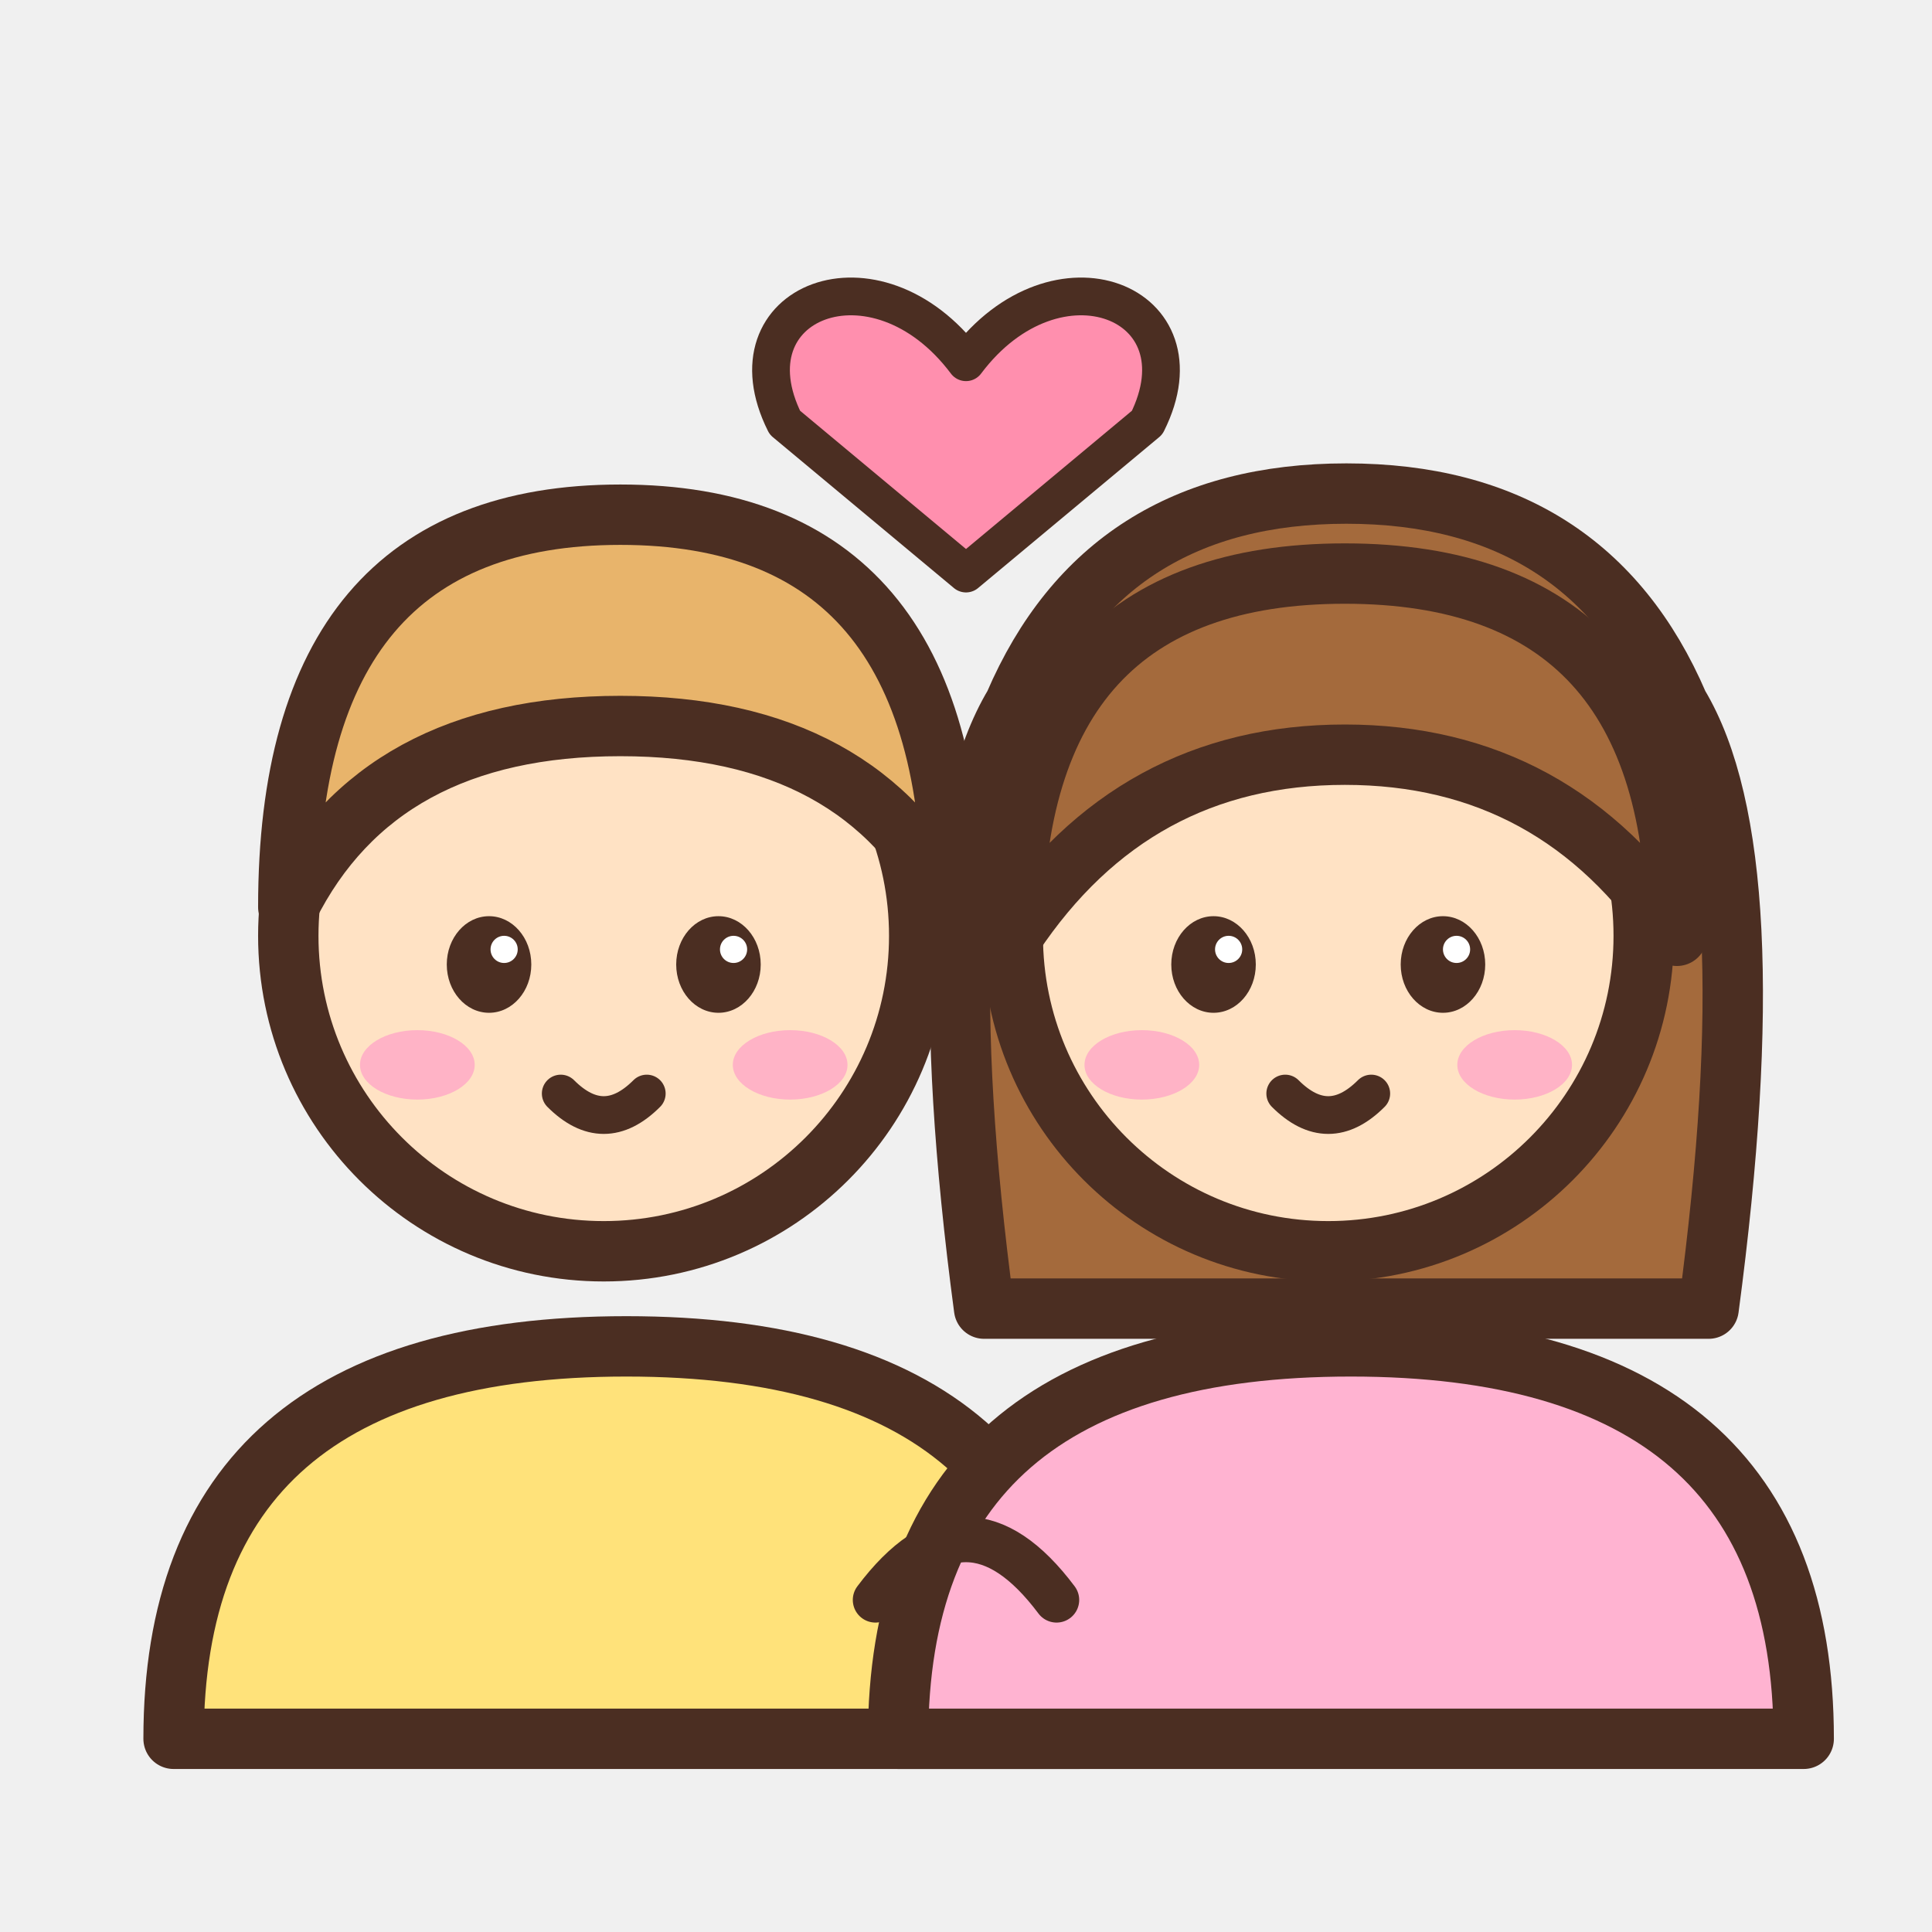
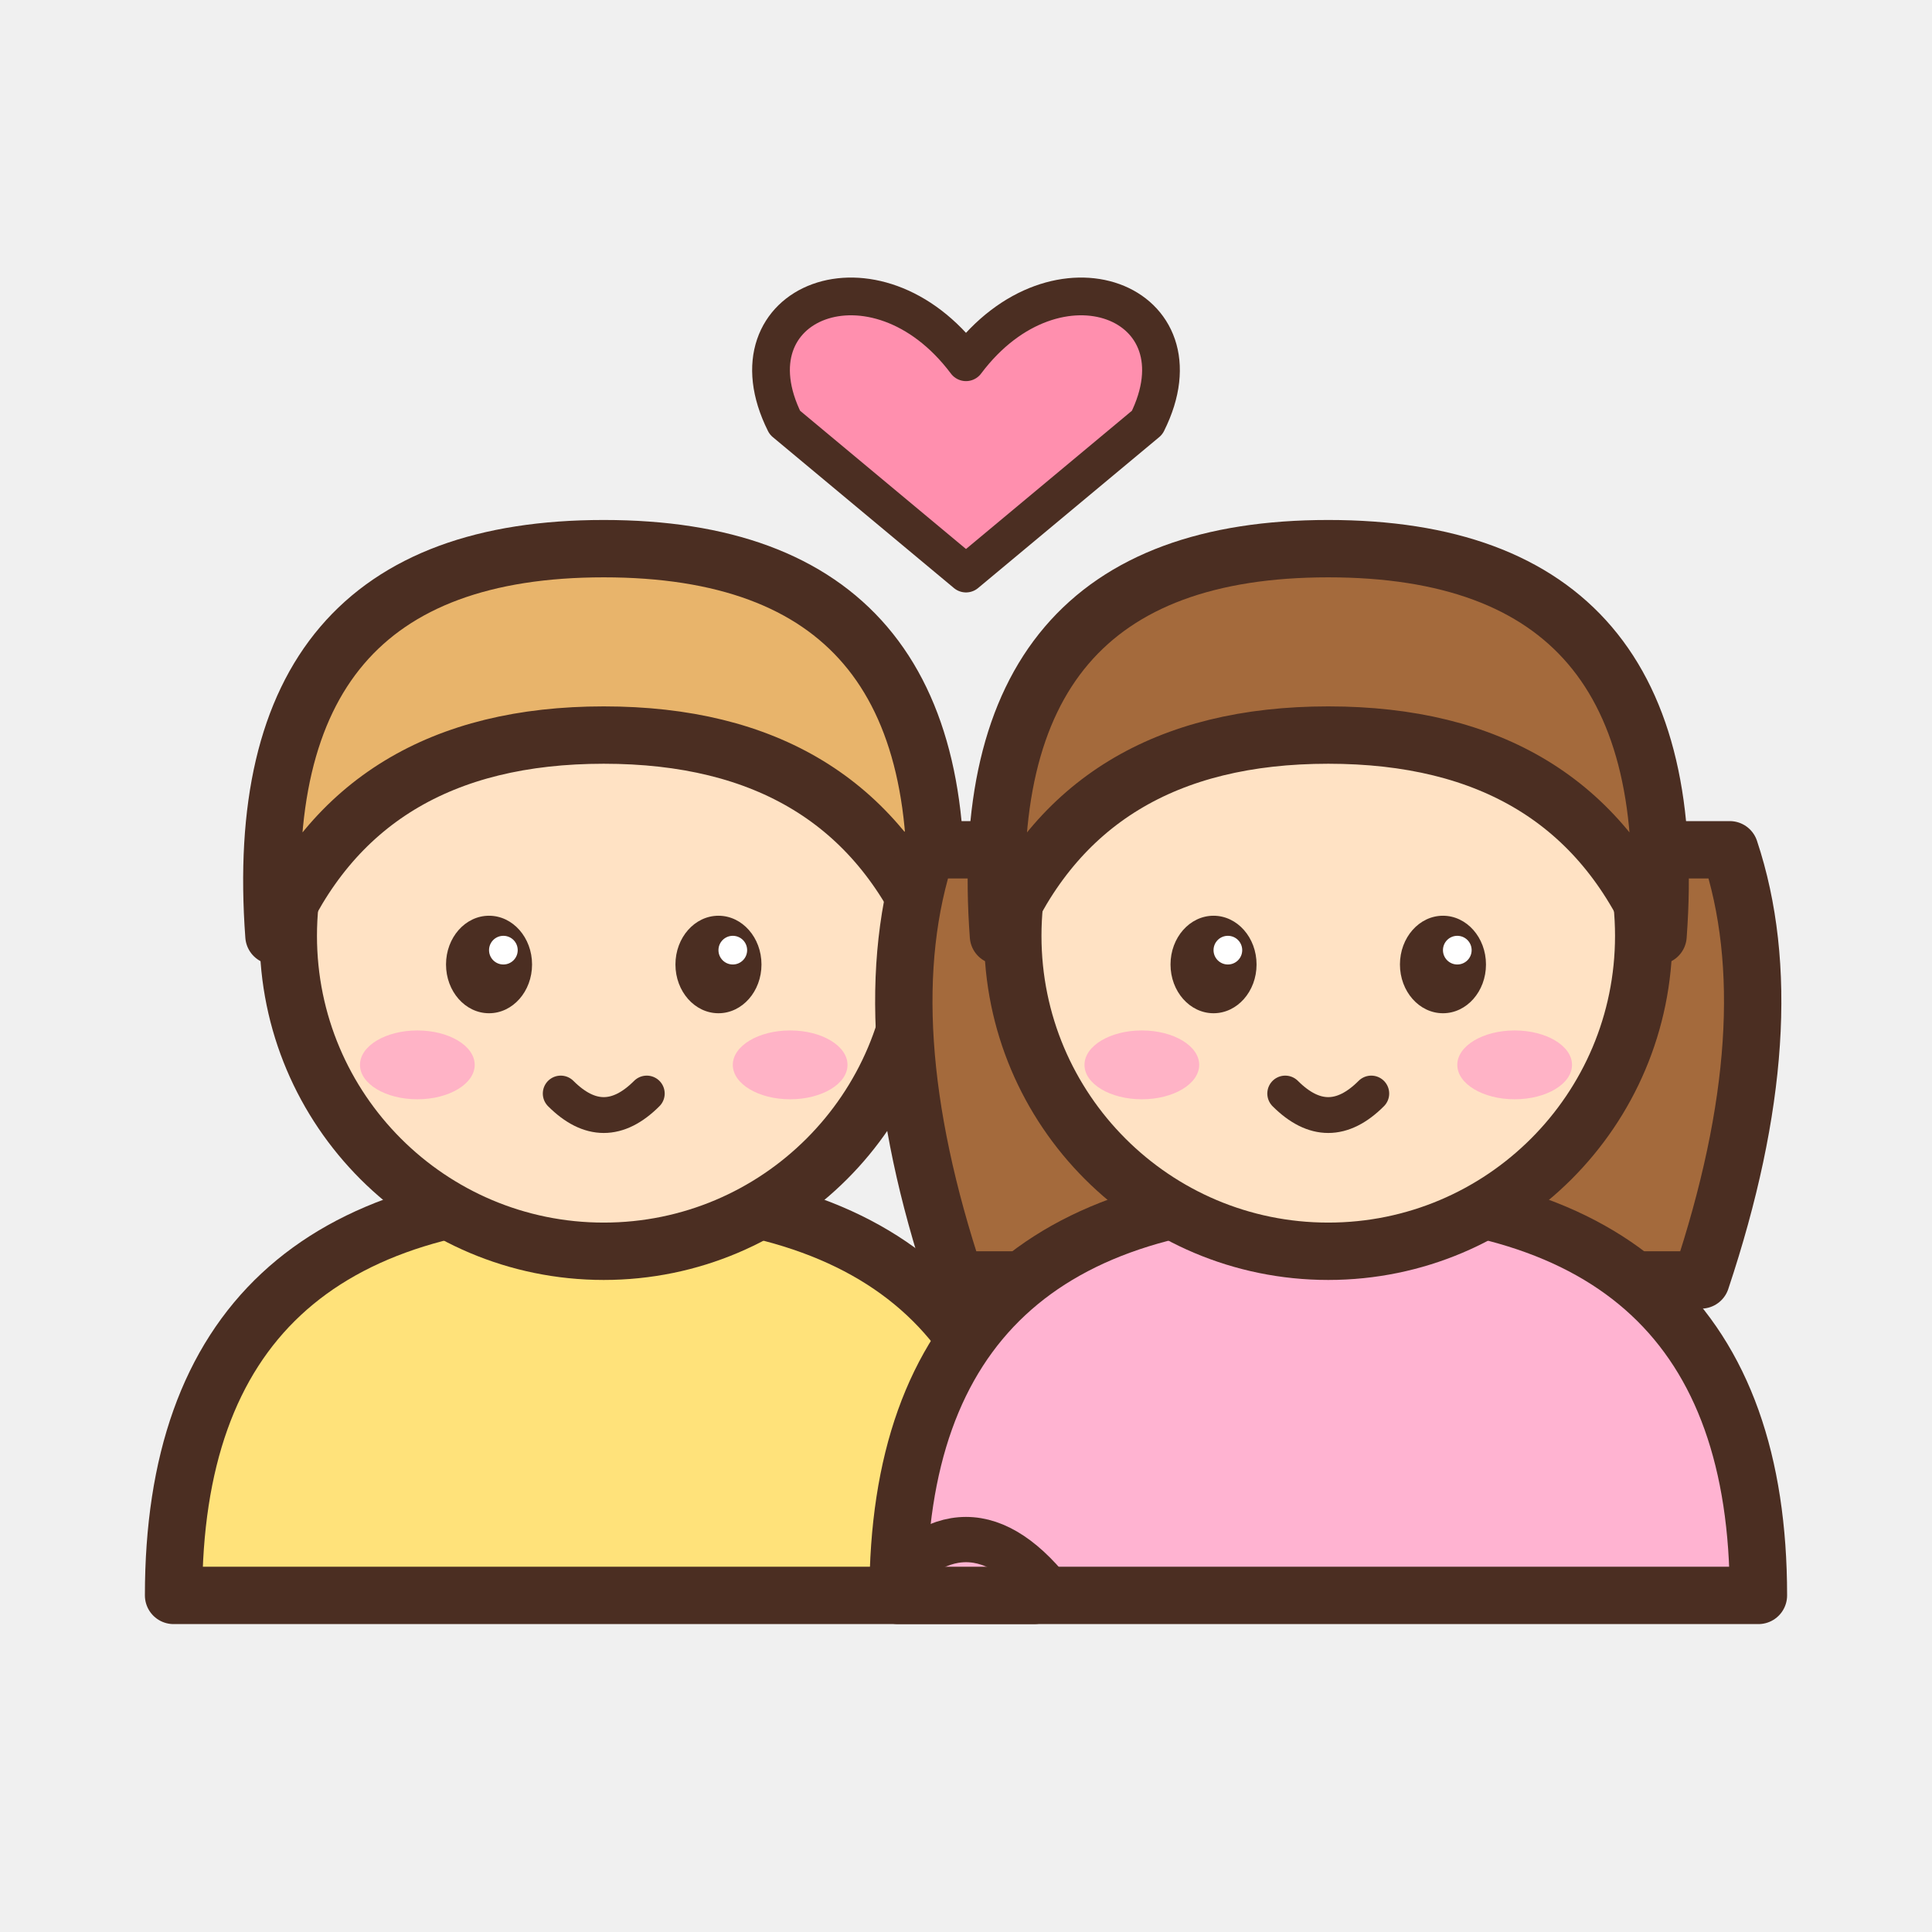
<svg xmlns="http://www.w3.org/2000/svg" viewBox="0 0 128 128">
  <g stroke="#4b2e22" stroke-width="4" stroke-linejoin="round" stroke-linecap="round">
-     <path d="M11.5 115.2q0-26 30-26t30 26Z" fill="#ffe27a" />
-     <circle cx="40" cy="62" r="20.9" fill="#ffe2c4" />
-     <path d="M19.1 60.1q0-26 22-26 22 0 22 26-6-12-22-12-16 0-22 12Z" fill="#e8b46b" />
-     <ellipse cx="32.4" cy="63.9" rx="2.8" ry="3.2" fill="#4b2e22" stroke="none" />
-     <circle cx="33.4" cy="62.9" r="0.9" fill="#fff" stroke="none" />
-     <ellipse cx="47.6" cy="63.9" rx="2.8" ry="3.2" fill="#4b2e22" stroke="none" />
-     <circle cx="48.6" cy="62.9" r="0.9" fill="#fff" stroke="none" />
-     <ellipse cx="27.65" cy="70.55" rx="3.8" ry="2.3" fill="#ffb3c6" stroke="none" />
-     <ellipse cx="52.35" cy="70.55" rx="3.8" ry="2.3" fill="#ffb3c6" stroke="none" />
-     <path d="M37.15 72.45q2.85 2.85 5.7 0" fill="none" stroke-width="2.5" />
-     <path d="M65.2 86.7q-4-30 2-40 6-14 22-14 16 0 22 14 6 10 2 40Z" fill="#a46a3c" />
-     <path d="M59.5 115.2q0-26 30-26t30 26Z" fill="#ffb3d1" />
-     <circle cx="88" cy="62" r="20.9" fill="#ffe2c4" />
-     <path d="M67.1 62q0-24 22-24 22 0 22 24-8-12-22-12-14 0-22 12Z" fill="#a46a3c" />
-     <ellipse cx="80.4" cy="63.9" rx="2.8" ry="3.2" fill="#4b2e22" stroke="none" />
-     <circle cx="81.4" cy="62.9" r="0.9" fill="#fff" stroke="none" />
-     <ellipse cx="95.6" cy="63.9" rx="2.8" ry="3.2" fill="#4b2e22" stroke="none" />
-     <circle cx="96.5" cy="62.9" r="0.9" fill="#fff" stroke="none" />
-     <ellipse cx="75.65" cy="70.55" rx="3.8" ry="2.3" fill="#ffb3c6" stroke="none" />
-     <ellipse cx="100.35" cy="70.55" rx="3.8" ry="2.3" fill="#ffb3c6" stroke="none" />
-     <path d="M85.15 72.45q2.85 2.85 5.7 0" fill="none" stroke-width="2.5" />
+     <g transform="translate(40 62) scale(0.95)">
+       <path d="M-30 46q0-28 30-28t30 28Z" fill="#ffe27a" />
+       <circle cx="0" cy="0" r="22" fill="#ffe2c4" />
+       <path d="M-23 0q-2-27 23-27 25 0 23 27-6-14-23-14-17 0-23 14Z" fill="#e8b46b" />
+       <ellipse cx="-8" cy="2" rx="3.0" ry="3.4" fill="#4b2e22" stroke="none" />
+       <circle cx="-7.0" cy="1.0" r="1.0" fill="#fff" stroke="none" />
+       <ellipse cx="8" cy="2" rx="3.0" ry="3.4" fill="#4b2e22" stroke="none" />
+       <circle cx="9.0" cy="1.0" r="1.0" fill="#fff" stroke="none" />
+       <ellipse cx="-13" cy="9" rx="4.0" ry="2.4" fill="#ffb3c6" stroke="none" />
+       <ellipse cx="13" cy="9" rx="4.0" ry="2.4" fill="#ffb3c6" stroke="none" />
+       <path d="M-3.0 11q3.0 3.0 6 0" fill="none" stroke-width="2.5" />
+     </g>
+     <g transform="translate(88 62) scale(0.95)">
+       <path d="M-26 24q-6-18-2-30h56q4 12-2 30Z" fill="#a46a3c" />
+       <path d="M-30 46q0-28 30-28t30 28Z" fill="#ffb3d1" />
+       <circle cx="0" cy="0" r="22" fill="#ffe2c4" />
+       <path d="M-23 0q-2-27 23-27 25 0 23 27-6-14-23-14-17 0-23 14Z" fill="#a46a3c" />
+       <ellipse cx="-8" cy="2" rx="3.0" ry="3.4" fill="#4b2e22" stroke="none" />
+       <circle cx="-7.0" cy="1.0" r="1.0" fill="#fff" stroke="none" />
+       <ellipse cx="8" cy="2" rx="3.0" ry="3.4" fill="#4b2e22" stroke="none" />
+       <circle cx="9.0" cy="1.0" r="1.0" fill="#fff" stroke="none" />
+       <ellipse cx="-13" cy="9" rx="4.0" ry="2.4" fill="#ffb3c6" stroke="none" />
+       <ellipse cx="13" cy="9" rx="4.0" ry="2.4" fill="#ffb3c6" stroke="none" />
+       <path d="M-3.0 11q3.0 3.0 6 0" fill="none" stroke-width="2.5" />
+     </g>
    <path d="M58 106q6-8 12 0" fill="none" stroke-width="3" />
    <path d="M64 24c-6-8-16-4-12 4l12 10 12-10c4-8-6-12-12-4Z" fill="#ff8fae" stroke-width="2.5" />
  </g>
</svg>
